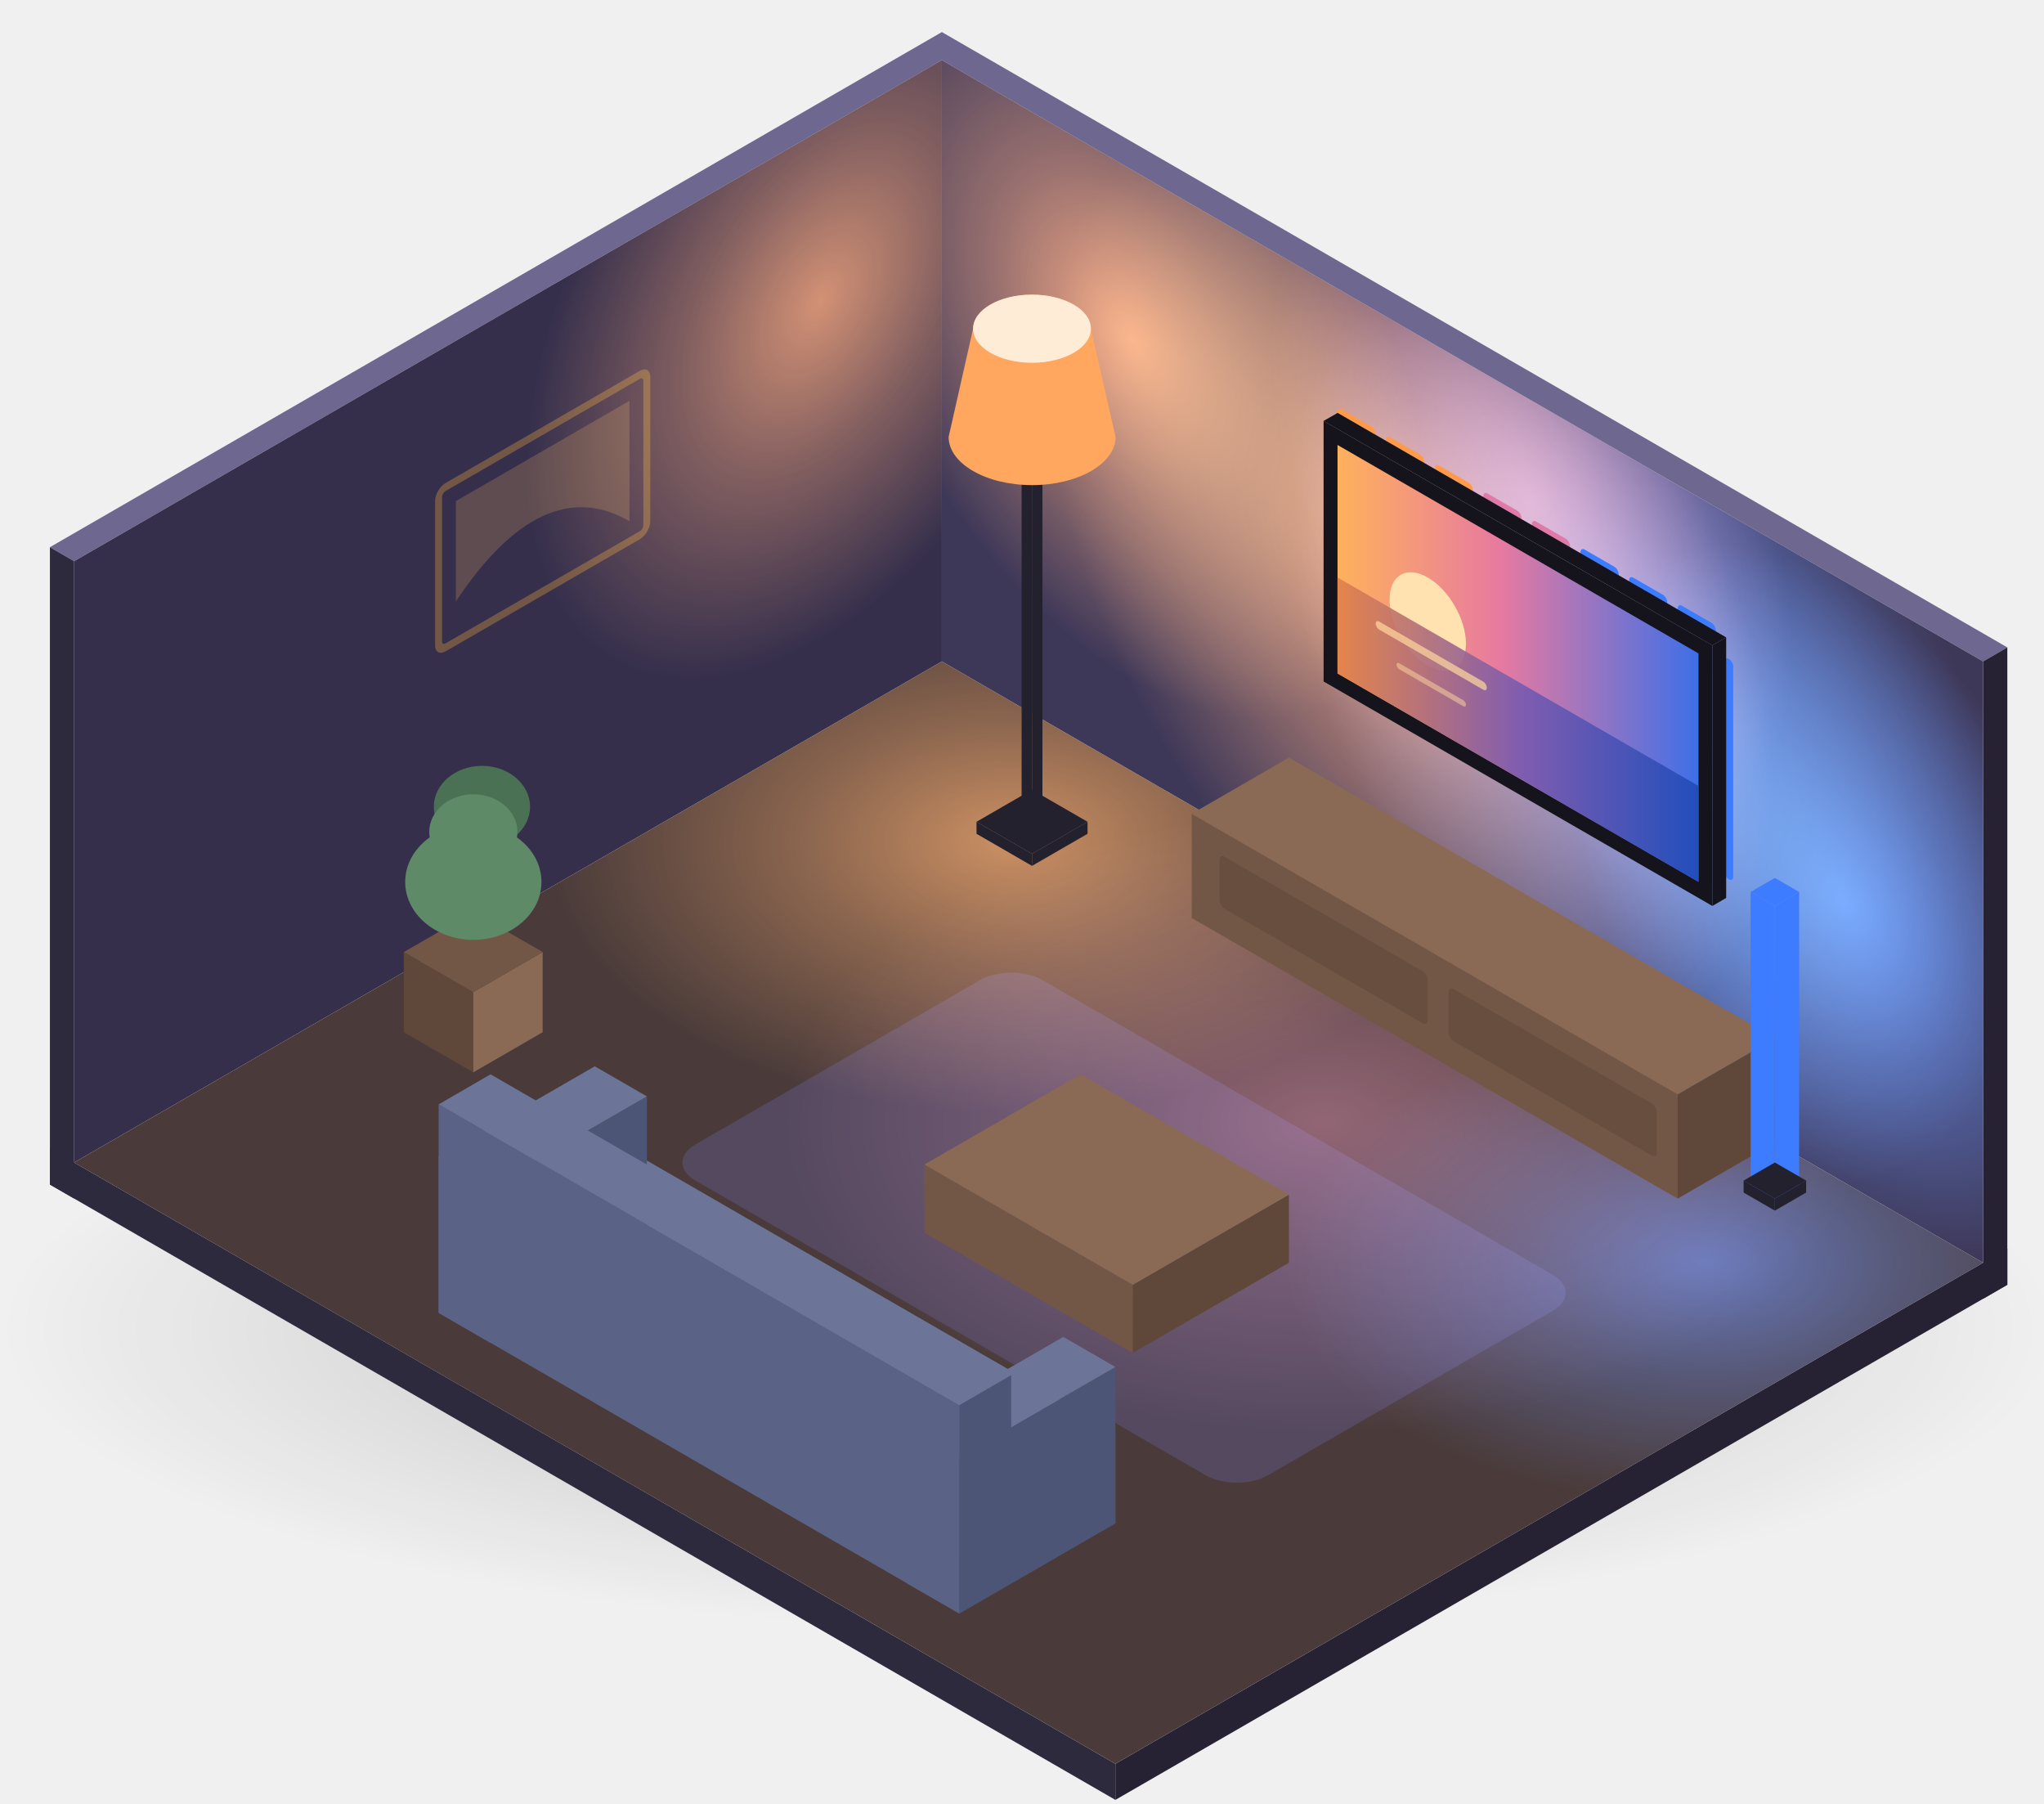
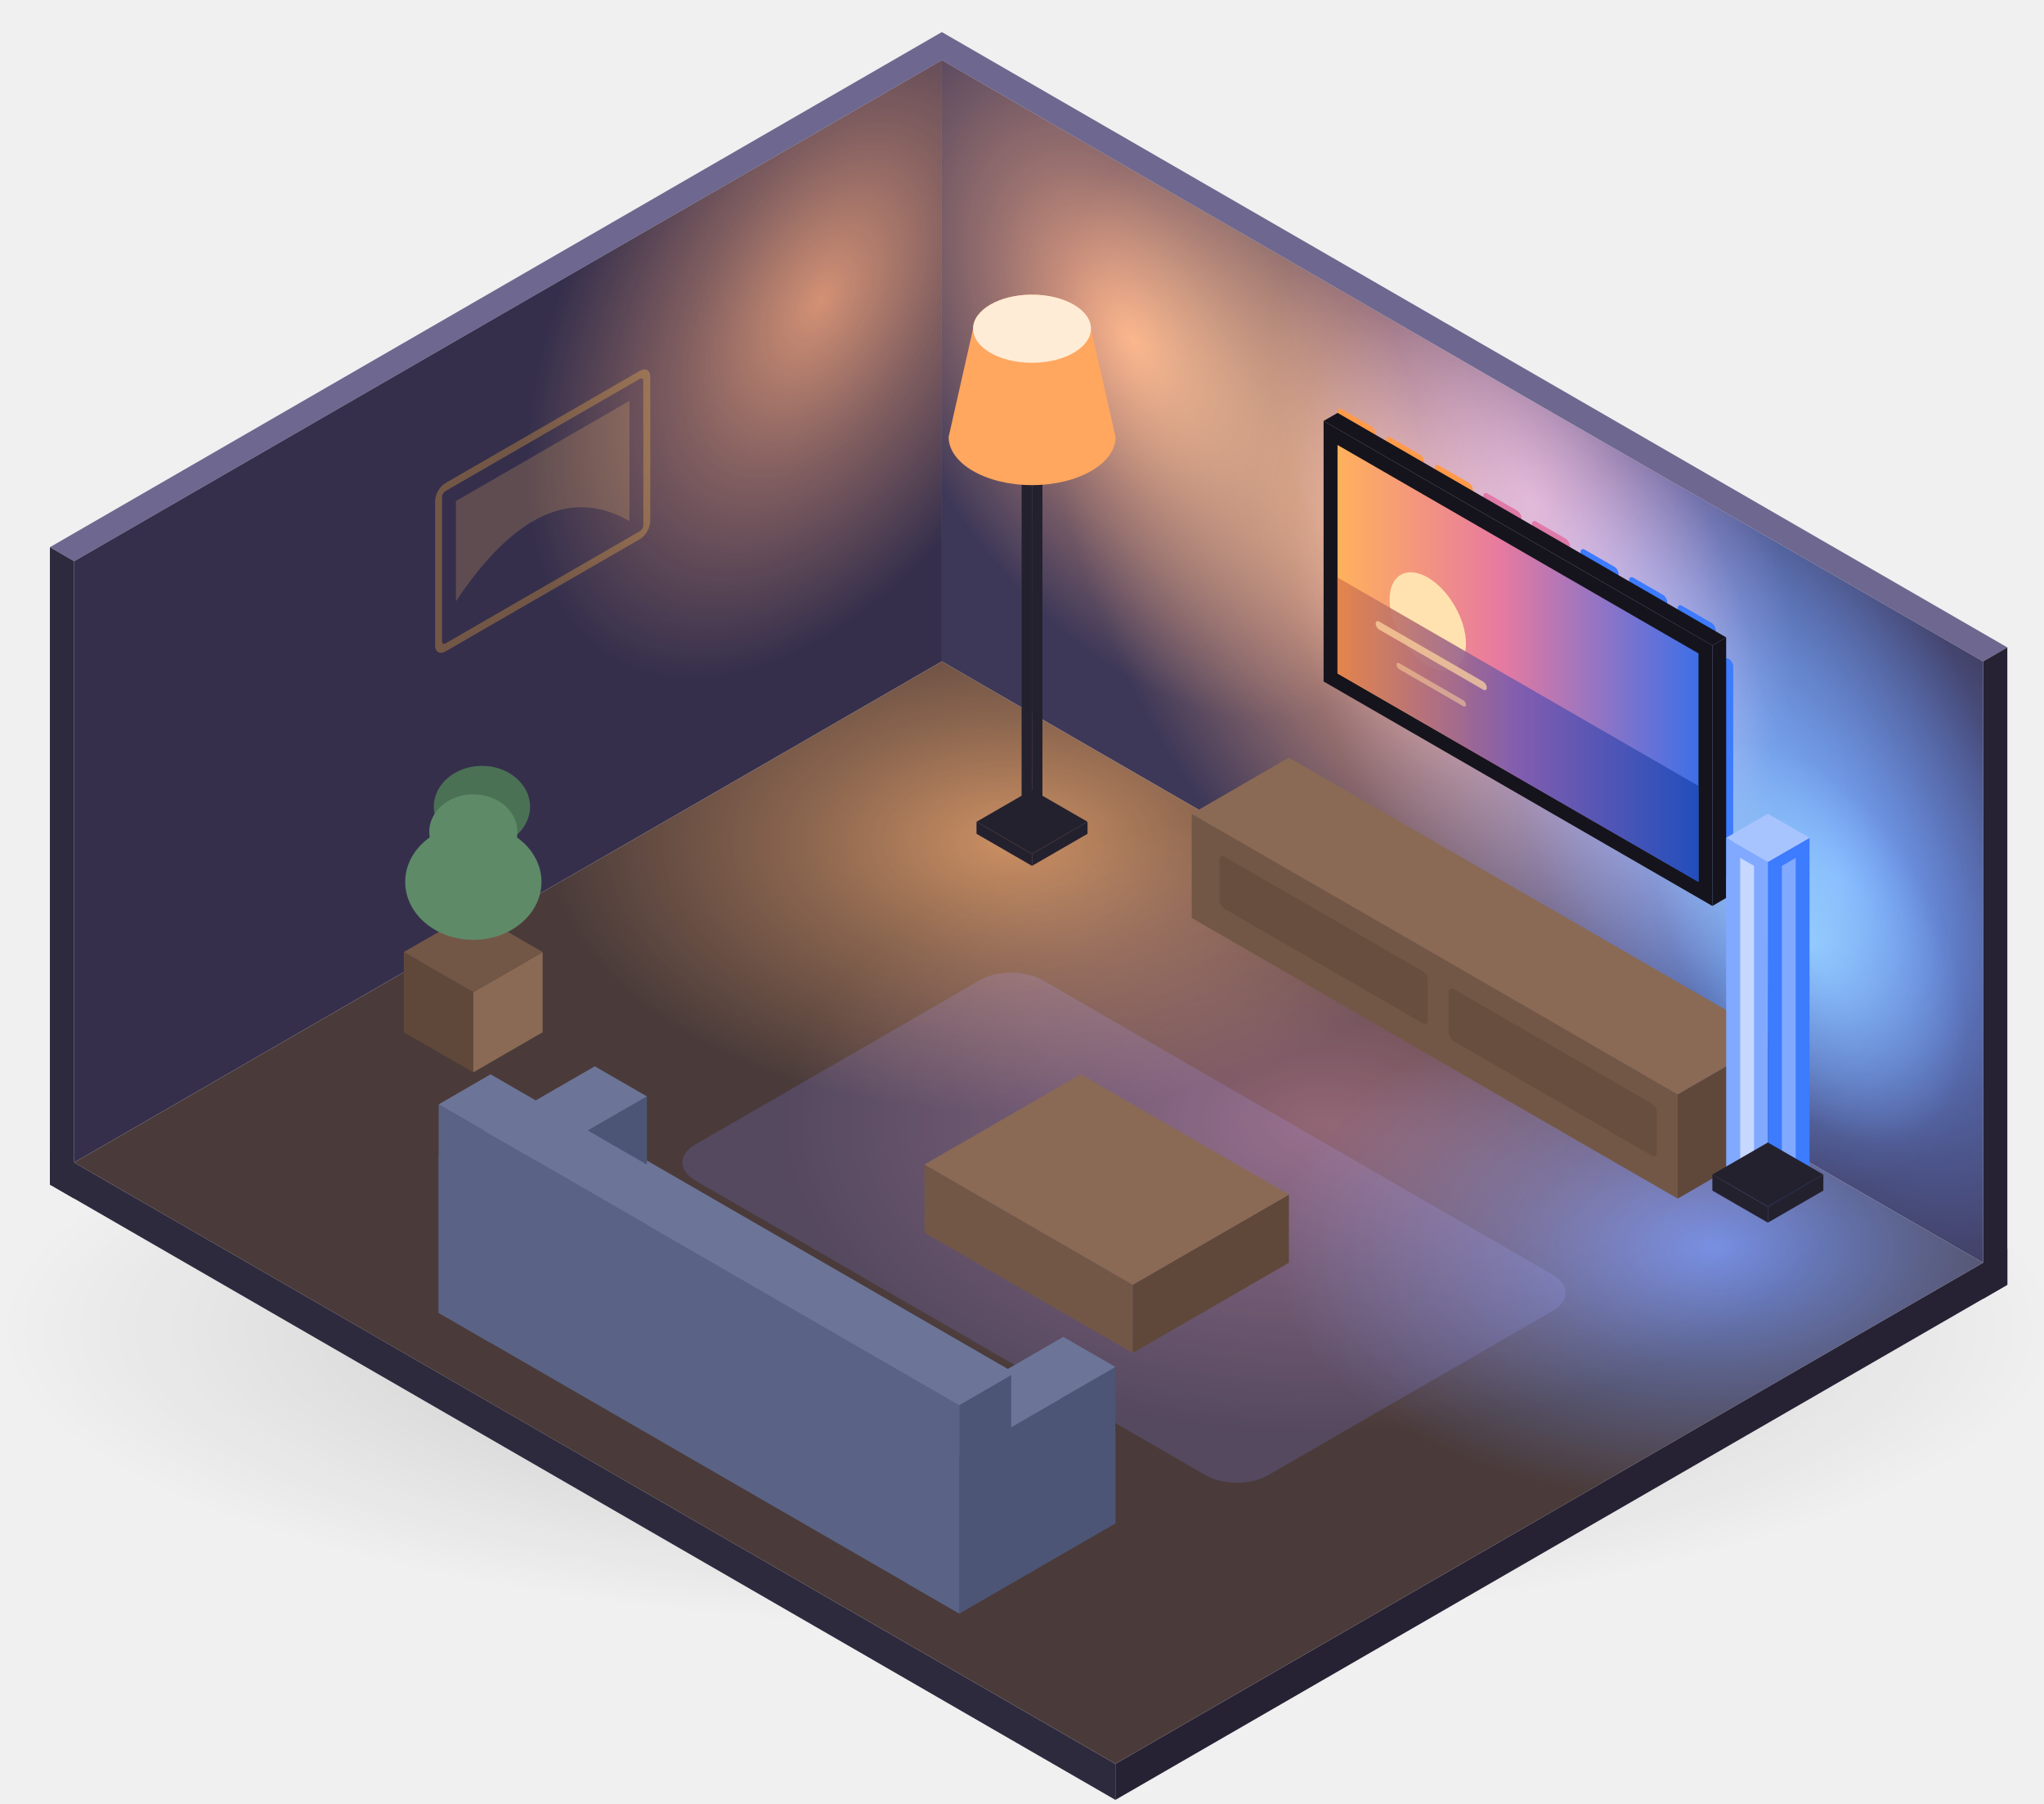
<svg xmlns="http://www.w3.org/2000/svg" viewBox="-470 -330 1020 900">
  <defs>
    <clipPath id="1cA">
      <rect x="0" y="0" width="600" height="300" />
    </clipPath>
    <clipPath id="1cB">
      <rect x="0" y="0" width="500" height="300" />
    </clipPath>
    <clipPath id="1cF">
      <rect x="0" y="0" width="600" height="500" />
    </clipPath>
    <radialGradient id="1sh">
      <stop offset="0" stop-color="#000" stop-opacity="0.22" />
      <stop offset="1" stop-color="#000" stop-opacity="0" />
    </radialGradient>
    <radialGradient id="1sl">
      <stop offset="0" stop-color="#FF9A4A" />
      <stop offset="0.45" stop-color="#FF9A4A" stop-opacity="0.5" />
      <stop offset="1" stop-color="#FF9A4A" stop-opacity="0" />
    </radialGradient>
    <radialGradient id="1sr">
      <stop offset="0" stop-color="#3D7BFF" />
      <stop offset="0.45" stop-color="#3D7BFF" stop-opacity="0.5" />
      <stop offset="1" stop-color="#3D7BFF" stop-opacity="0" />
    </radialGradient>
    <radialGradient id="1st">
      <stop offset="0" stop-color="#E07AA8" />
      <stop offset="0.45" stop-color="#E07AA8" stop-opacity="0.5" />
      <stop offset="1" stop-color="#E07AA8" stop-opacity="0" />
    </radialGradient>
    <radialGradient id="1fl">
      <stop offset="0" stop-color="#FF9A4A" />
      <stop offset="0.45" stop-color="#FF9A4A" stop-opacity="0.5" />
      <stop offset="1" stop-color="#FF9A4A" stop-opacity="0" />
    </radialGradient>
    <radialGradient id="1flb">
      <stop offset="0" stop-color="#FF9A4A" />
      <stop offset="0.45" stop-color="#FF9A4A" stop-opacity="0.5" />
      <stop offset="1" stop-color="#FF9A4A" stop-opacity="0" />
    </radialGradient>
    <radialGradient id="1lb">
+       <stop offset="0" stop-color="#3D7BFF" />
+       <stop offset="0.45" stop-color="#3D7BFF" stop-opacity="0.5" />
+       <stop offset="1" stop-color="#3D7BFF" stop-opacity="0" />
+     </radialGradient>
+     <radialGradient id="1lb2">
      <stop offset="0" stop-color="#3D7BFF" />
      <stop offset="0.45" stop-color="#3D7BFF" stop-opacity="0.5" />
      <stop offset="1" stop-color="#3D7BFF" stop-opacity="0" />
    </radialGradient>
    <radialGradient id="1ffl">
      <stop offset="0" stop-color="#FF9A4A" />
      <stop offset="0.45" stop-color="#FF9A4A" stop-opacity="0.5" />
      <stop offset="1" stop-color="#FF9A4A" stop-opacity="0" />
    </radialGradient>
    <radialGradient id="1flb2">
      <stop offset="0" stop-color="#3D7BFF" />
      <stop offset="0.45" stop-color="#3D7BFF" stop-opacity="0.5" />
      <stop offset="1" stop-color="#3D7BFF" stop-opacity="0" />
    </radialGradient>
    <radialGradient id="1ftv">
      <stop offset="0" stop-color="#E07AA8" />
      <stop offset="0.45" stop-color="#E07AA8" stop-opacity="0.5" />
      <stop offset="1" stop-color="#E07AA8" stop-opacity="0" />
    </radialGradient>
    <linearGradient id="1sky" x1="0" y1="0" x2="1" y2="0">
      <stop offset="0" stop-color="#FFB15C" />
      <stop offset="0.45" stop-color="#E77AA0" />
      <stop offset="1" stop-color="#3D6FE8" />
    </linearGradient>
    <linearGradient id="1sea" x1="0" y1="0" x2="1" y2="0">
      <stop offset="0" stop-color="#E2814A" />
      <stop offset="0.5" stop-color="#7A5BB0" />
      <stop offset="1" stop-color="#1F4BB8" />
    </linearGradient>
  </defs>
  <ellipse cx="43.3" cy="333.0" rx="520" ry="150" fill="url(#1sh)" />
  <polygon points="-445.1,261.0 86.6,568.0 86.6,550.0 -445.1,243.0" fill="#2E2A3E" />
  <polygon points="531.7,311.0 86.6,568.0 86.6,550.0 531.7,293.0" fill="#262234" />
  <polygon points="0.0,-314.0 531.7,-7.0 519.6,0.0 0.0,-300.0 -433.0,-50.0 -445.1,-57.0" fill="#6E6890" />
  <polygon points="531.7,311.0 519.6,318.0 519.6,0.0 531.7,-7.0" fill="#262234" />
  <polygon points="-445.1,261.0 -433.0,268.0 -433.0,-50.0 -445.1,-57.0" fill="#2E2A3E" />
  <polygon points="0.0,0.0 519.6,300.0 519.6,0.0 0.0,-300.0" fill="#3E3858" />
  <polygon points="0.0,0.0 -433.0,250.0 -433.0,-50.0 0.0,-300.0" fill="#352F4C" />
  <polygon points="0.0,0.0 519.6,300.0 86.6,550.0 -433.0,250.0" fill="#4A3B3A" />
  <g transform="matrix(-0.8660254 0.5 0 -1 0 0)">
    <rect x="170" y="150" width="120" height="80" rx="4" fill="#352F4C" stroke="#735746" stroke-width="4" />
    <path d="M180 160 Q230 210 280 170 L280 220 L180 220 Z" fill="#8A6A55" opacity="0.5" />
  </g>
  <g transform="matrix(0.8660254 0.5 -0.8660254 0.5 0 0)">
    <rect x="170" y="130" width="330" height="200" rx="18" fill="#55495F" />
  </g>
  <g transform="matrix(0.8660254 0.5 0 -1 0 0)" clip-path="url(#1cA)" style="mix-blend-mode:screen">
    <circle cx="270" cy="175" r="210" fill="url(#1sl)" opacity="1" />
  </g>
  <g transform="matrix(0.8660254 0.5 0 -1 0 0)" clip-path="url(#1cA)" style="mix-blend-mode:screen">
    <circle cx="410" cy="175" r="210" fill="url(#1sr)" opacity="1" />
  </g>
  <g transform="matrix(0.8660254 0.5 0 -1 0 0)" clip-path="url(#1cA)" style="mix-blend-mode:screen">
    <circle cx="340" cy="250" r="150" fill="url(#1st)" opacity="0.78" />
  </g>
  <g transform="matrix(0.8660254 0.5 0 -1 0 0)" clip-path="url(#1cA)" style="mix-blend-mode:screen">
    <circle cx="110" cy="215" r="170" fill="url(#1fl)" opacity="0.975" />
  </g>
  <g transform="matrix(-0.8660254 0.5 0 -1 0 0)" clip-path="url(#1cB)" style="mix-blend-mode:screen">
    <circle cx="70" cy="215" r="170" fill="url(#1flb)" opacity="0.78" />
  </g>
  <g transform="matrix(0.8660254 0.5 0 -1 0 0)" clip-path="url(#1cA)" style="mix-blend-mode:screen">
-     <circle cx="520" cy="140" r="160" fill="url(#1lb)" opacity="1" />
+     <circle cx="515" cy="150" r="190" fill="url(#1lb)" opacity="1" />
+   </g>
+   <g transform="matrix(0.8660254 0.5 0 -1 0 0)" clip-path="url(#1cA)" style="mix-blend-mode:screen">
+     <circle cx="500" cy="110" r="90" fill="url(#1lb2)" opacity="1" />
  </g>
  <g transform="matrix(0.8660254 0.5 -0.8660254 0.5 0 0)" clip-path="url(#1cF)" style="mix-blend-mode:screen">
    <circle cx="110" cy="70" r="190" fill="url(#1ffl)" opacity="0.715" />
  </g>
  <g transform="matrix(0.8660254 0.5 -0.8660254 0.5 0 0)" clip-path="url(#1cF)" style="mix-blend-mode:screen">
-     <circle cx="520" cy="80" r="170" fill="url(#1flb2)" opacity="0.65" />
+     <circle cx="515" cy="70" r="180" fill="url(#1flb2)" opacity="0.845" />
  </g>
  <g transform="matrix(0.8660254 0.5 -0.8660254 0.5 0 0)" clip-path="url(#1cF)" style="mix-blend-mode:screen">
    <circle cx="340" cy="120" r="220" fill="url(#1ftv)" opacity="0.455" />
  </g>
  <g transform="matrix(0.8660254 0.5 0 -1 0 0)">
    <rect x="228" y="236" width="22" height="5" rx="2.5" fill="#FF9A4A" />
    <rect x="256" y="236" width="22" height="5" rx="2.5" fill="#FF9A4A" />
    <rect x="284" y="236" width="22" height="5" rx="2.5" fill="#FF9A4A" />
    <rect x="312" y="236" width="22" height="5" rx="2.5" fill="#E07AA8" />
    <rect x="340" y="236" width="22" height="5" rx="2.5" fill="#E07AA8" />
    <rect x="368" y="236" width="22" height="5" rx="2.5" fill="#3D7BFF" />
    <rect x="396" y="236" width="22" height="5" rx="2.5" fill="#3D7BFF" />
    <rect x="424" y="236" width="22" height="5" rx="2.5" fill="#3D7BFF" />
    <rect x="224" y="118" width="5" height="110" rx="2.5" fill="#FF9A4A" />
    <rect x="451" y="118" width="5" height="110" rx="2.5" fill="#3D7BFF" />
  </g>
  <polygon points="190.5,10.0 384.5,122.0 384.5,-8.0 190.5,-120.0" fill="#15141C" />
  <polygon points="391.4,118.0 384.5,122.0 384.5,-8.0 391.4,-12.0" fill="#15141C" />
  <polygon points="197.5,-124.0 391.4,-12.0 384.5,-8.0 190.5,-120.0" fill="#15141C" />
  <g transform="translate(-6.93 4.00) matrix(0.8660254 0.5 0 -1 0 0)">
    <rect x="236" y="116" width="208" height="114" fill="url(#1sky)" />
    <circle cx="288" cy="167.88" r="22" fill="#FFE2B0" />
    <rect x="236" y="116" width="208" height="47.88" fill="url(#1sea)" opacity="0.92" />
    <rect x="258" y="149.88" width="64" height="4" rx="2" fill="#FFD9A0" opacity="0.7" />
    <rect x="270" y="135.88" width="40" height="3" rx="1.5" fill="#FFD9A0" opacity="0.5" />
  </g>
  <polygon points="124.7,128.0 367.2,268.0 367.2,216.0 124.7,76.0" fill="#735746" />
  <polygon points="415.7,240.0 367.2,268.0 367.2,216.0 415.7,188.0" fill="#5F483A" />
  <polygon points="173.2,48.0 415.7,188.0 367.2,216.0 124.7,76.0" fill="#8A6A55" />
  <g transform="translate(-48.50 28.00) matrix(0.8660254 0.5 0 -1 0 0)">
    <rect x="216" y="14" width="120" height="26" rx="3" fill="#5F483A" opacity="0.6" />
    <rect x="348" y="14" width="120" height="26" rx="3" fill="#5F483A" opacity="0.6" />
  </g>
-   <polygon points="403.6,265.0 415.7,272.0 415.7,122.0 403.6,115.0" fill="#3D7BFF" />
-   <polygon points="427.8,265.0 415.7,272.0 415.7,122.0 427.8,115.0" fill="#3D7BFF" />
-   <polygon points="415.7,108.0 427.8,115.0 415.7,122.0 403.6,115.0" fill="#3D7BFF" />
-   <polygon points="400.1,265.0 415.7,274.0 415.7,268.0 400.1,259.0" fill="#24212F" />
-   <polygon points="431.3,265.0 415.7,274.0 415.7,268.0 431.3,259.0" fill="#24212F" />
-   <polygon points="415.7,250.0 431.3,259.0 415.7,268.0 400.1,259.0" fill="#24212F" />
+   <polygon points="391.4,264.0 412.2,276.0 412.2,100.0 391.4,88.0" fill="#81A9FF" />
+   <polygon points="433.0,264.0 412.2,276.0 412.2,100.0 433.0,88.0" fill="#3D7BFF" />
+   <polygon points="412.2,76.0 433.0,88.0 412.2,100.0 391.4,88.0" fill="#A8C4FF" />
+   <polygon points="398.4,256.0 405.3,260.0 405.3,102.0 398.4,98.0" fill="#FFFFFF" opacity="0.55" />
+   <polygon points="426.1,256.0 419.2,260.0 419.2,102.0 426.1,98.0" fill="#FFFFFF" opacity="0.35" />
+   <polygon points="384.5,264.0 412.2,280.0 412.2,272.0 384.5,256.0" fill="#24212F" />
+   <polygon points="439.9,264.0 412.2,280.0 412.2,272.0 439.9,256.0" fill="#24212F" />
+   <polygon points="412.2,240.0 439.9,256.0 412.2,272.0 384.5,256.0" fill="#24212F" />
  <polygon points="17.3,86.0 45.0,102.0 45.0,96.0 17.3,80.0" fill="#24212F" />
  <polygon points="72.7,86.0 45.0,102.0 45.0,96.0 72.7,80.0" fill="#24212F" />
  <polygon points="45.0,64.0 72.7,80.0 45.0,96.0 17.3,80.0" fill="#24212F" />
  <polygon points="39.8,80.0 45.0,83.0 45.0,-111.0 39.8,-114.0" fill="#24212F" />
  <polygon points="50.2,80.0 45.0,83.0 45.0,-111.0 50.2,-114.0" fill="#24212F" />
  <polygon points="45.0,-117.0 50.2,-114.0 45.0,-111.0 39.8,-114.0" fill="#24212F" />
  <path d="M3.4 -112.0 A41.6 24.0 0 0 0 86.7 -112.0 L74.4 -166.0 A29.4 17.0 0 0 0 15.6 -166.0 Z" fill="#FF9A4A" />
  <ellipse cx="45.0" cy="-166.0" rx="29.4" ry="17.0" fill="#FFF3E0" opacity="0.9" />
  <path d="M3.4 -112.0 A41.6 24.0 0 0 0 86.7 -112.0 L74.4 -166.0 A29.4 17.0 0 0 0 15.6 -166.0 Z" fill="#FFFFFF" opacity="0.12" />
  <polygon points="-268.5,185.0 -233.8,205.0 -233.8,165.0 -268.5,145.0" fill="#5F483A" />
  <polygon points="-199.2,185.0 -233.8,205.0 -233.8,165.0 -199.2,145.0" fill="#8A6A55" />
  <polygon points="-233.8,125.0 -199.2,145.0 -233.8,165.0 -268.5,145.0" fill="#735746" />
  <ellipse cx="-233.8" cy="110.0" rx="34" ry="28.9" fill="#5E8A68" />
  <ellipse cx="-229.5" cy="72.5" rx="24" ry="20.4" fill="#4B7155" />
  <ellipse cx="-233.8" cy="85.0" rx="22" ry="18.7" fill="#5E8A68" />
  <polygon points="-8.7,285.0 95.3,345.0 95.3,311.0 -8.7,251.0" fill="#735746" />
  <polygon points="173.2,300.0 95.3,345.0 95.3,311.0 173.2,266.0" fill="#5F483A" />
  <polygon points="69.3,206.0 173.2,266.0 95.3,311.0 -8.7,251.0" fill="#8A6A55" />
  <polygon points="-225.2,310.0 34.6,460.0 34.6,414.0 -225.2,264.0" fill="#5A6386" />
  <polygon points="86.6,430.0 34.6,460.0 34.6,414.0 86.6,384.0" fill="#4D5576" />
  <polygon points="-173.2,234.0 86.6,384.0 34.6,414.0 -225.2,264.0" fill="#6C7598" />
  <polygon points="-251.1,325.0 -225.2,340.0 -225.2,262.0 -251.1,247.0" fill="#5A6386" />
  <polygon points="-147.2,295.0 -225.2,340.0 -225.2,262.0 -147.2,217.0" fill="#4D5576" />
  <polygon points="-173.2,202.0 -147.2,217.0 -225.2,262.0 -251.1,247.0" fill="#6C7598" />
  <polygon points="-17.3,460.0 8.7,475.0 8.7,397.0 -17.3,382.0" fill="#5A6386" />
  <polygon points="86.6,430.0 8.7,475.0 8.7,397.0 86.6,352.0" fill="#4D5576" />
  <polygon points="60.6,337.0 86.6,352.0 8.7,397.0 -17.3,382.0" fill="#6C7598" />
  <polygon points="-251.1,325.0 8.7,475.0 8.7,371.0 -251.1,221.0" fill="#5A6386" />
  <polygon points="34.6,460.0 8.7,475.0 8.7,371.0 34.6,356.0" fill="#4D5576" />
  <polygon points="-225.2,206.0 34.6,356.0 8.7,371.0 -251.1,221.0" fill="#6C7598" />
</svg>
